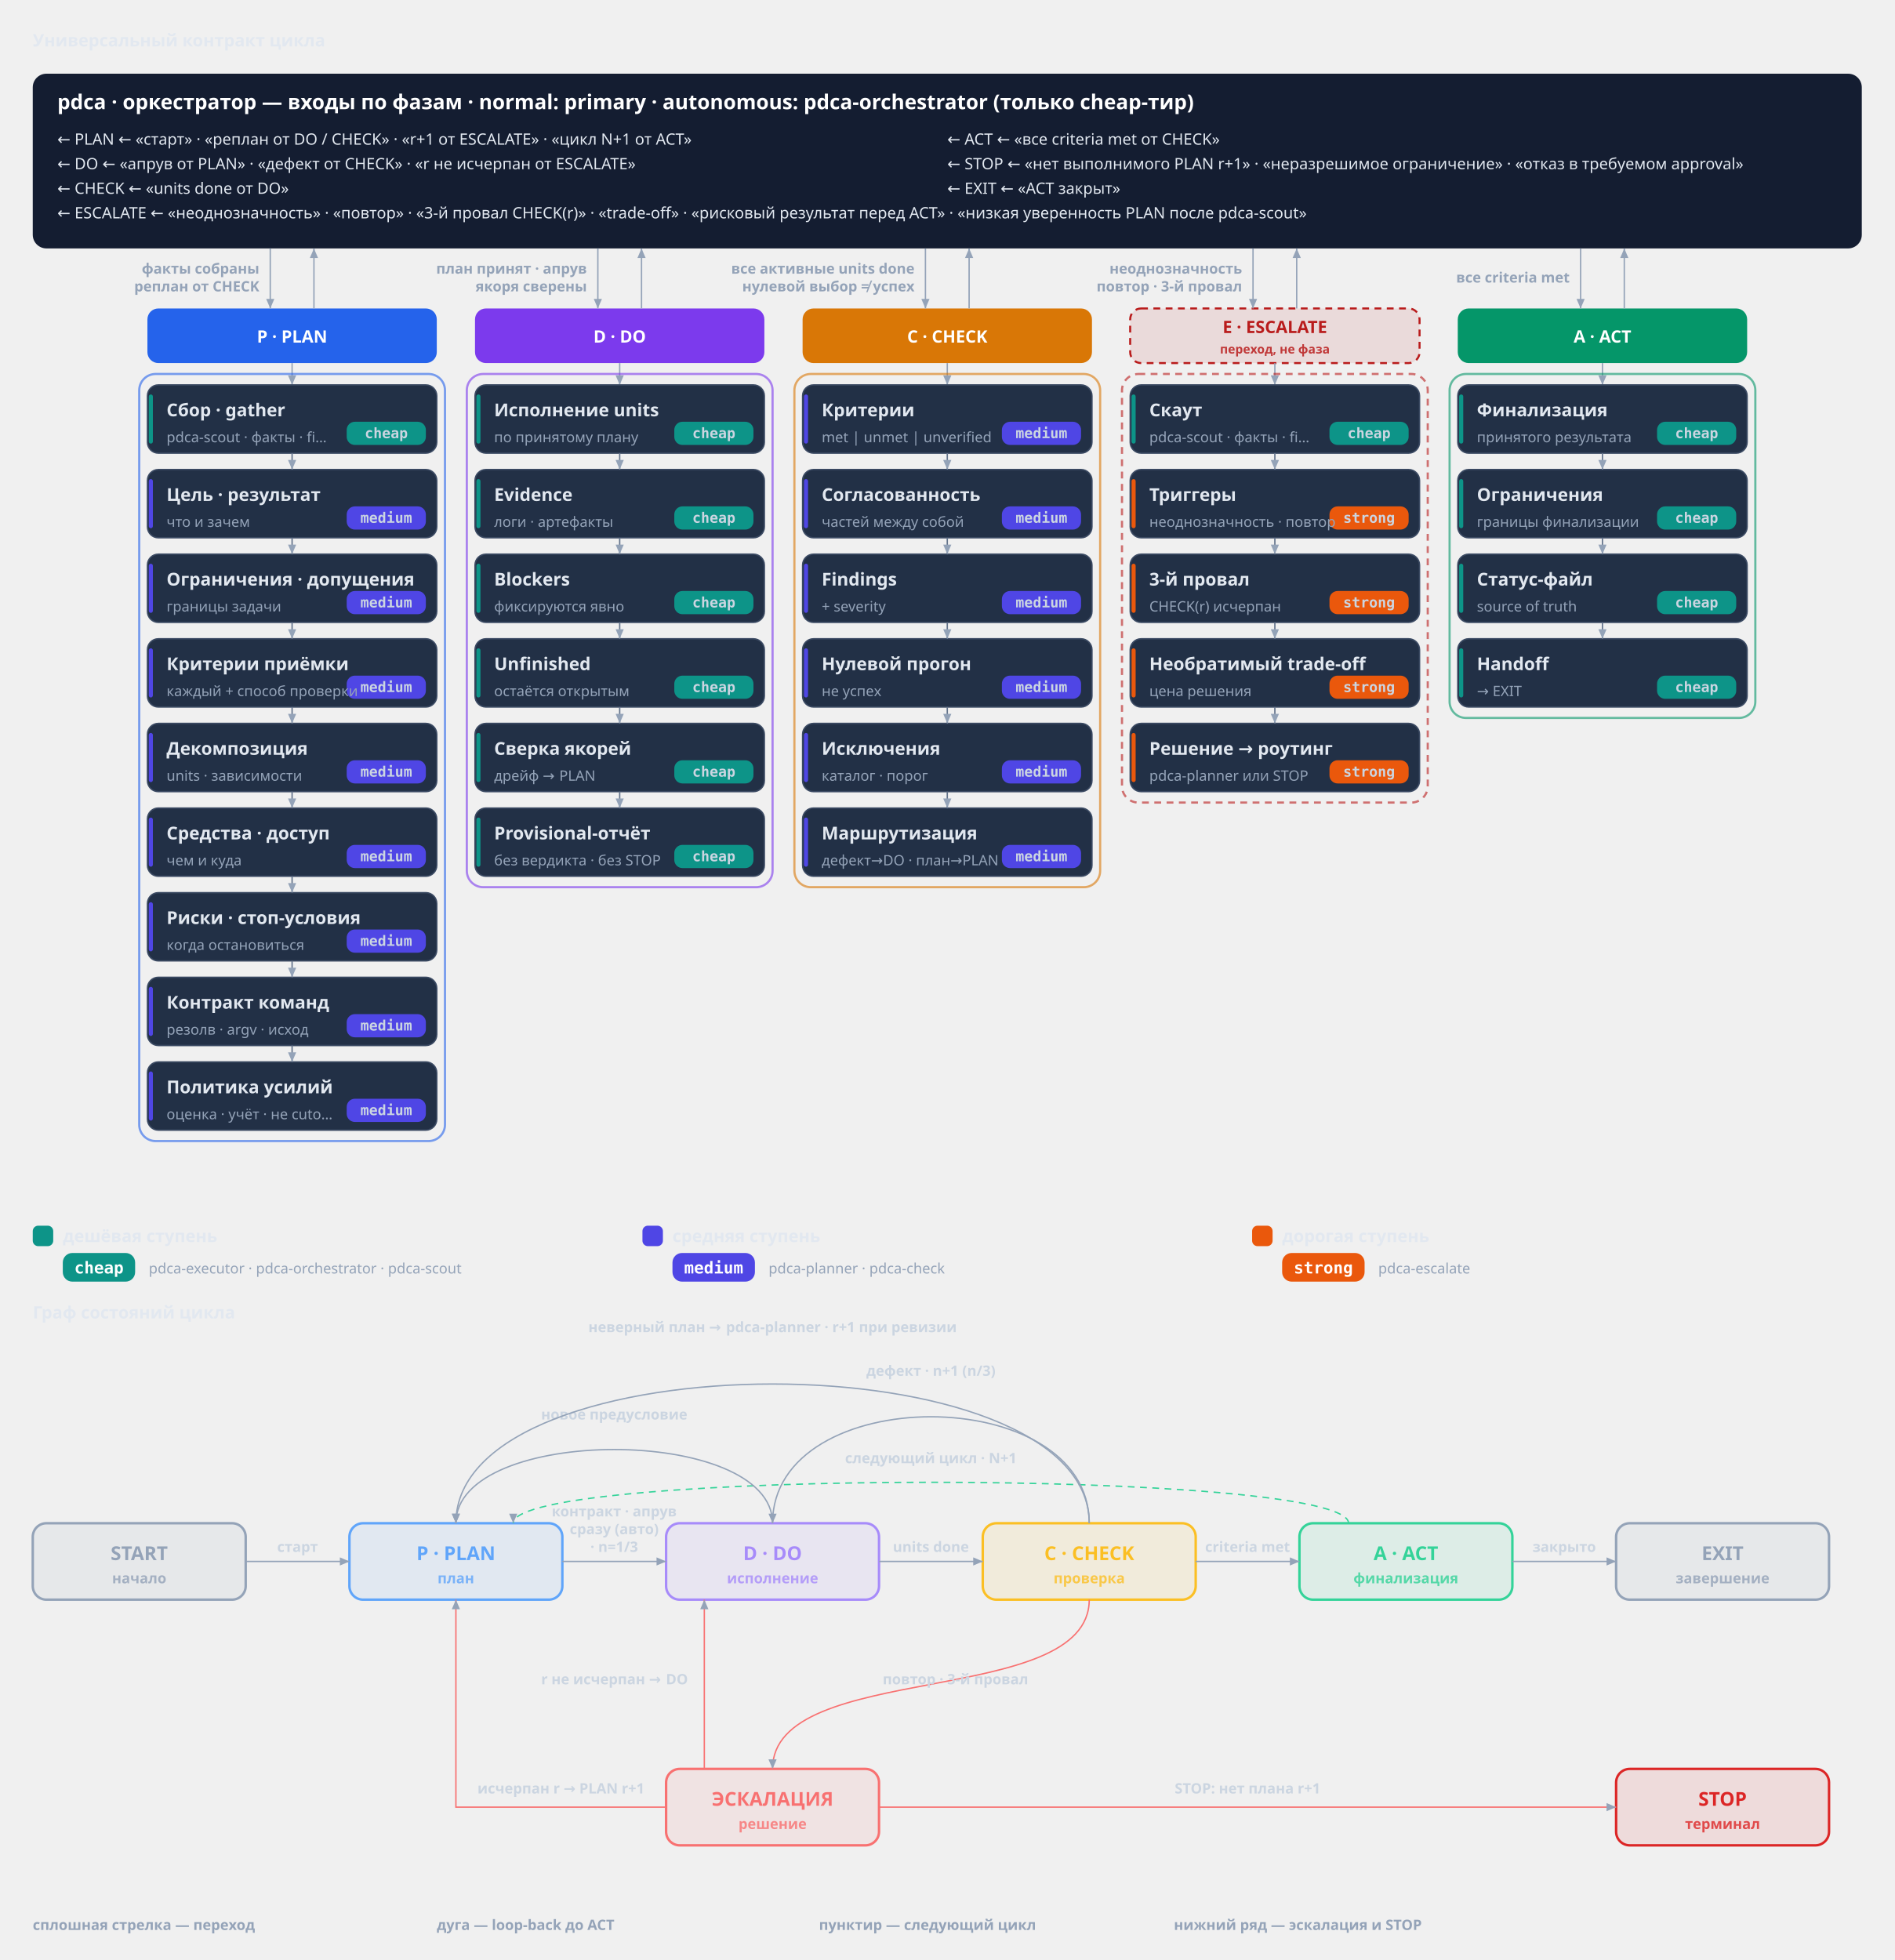
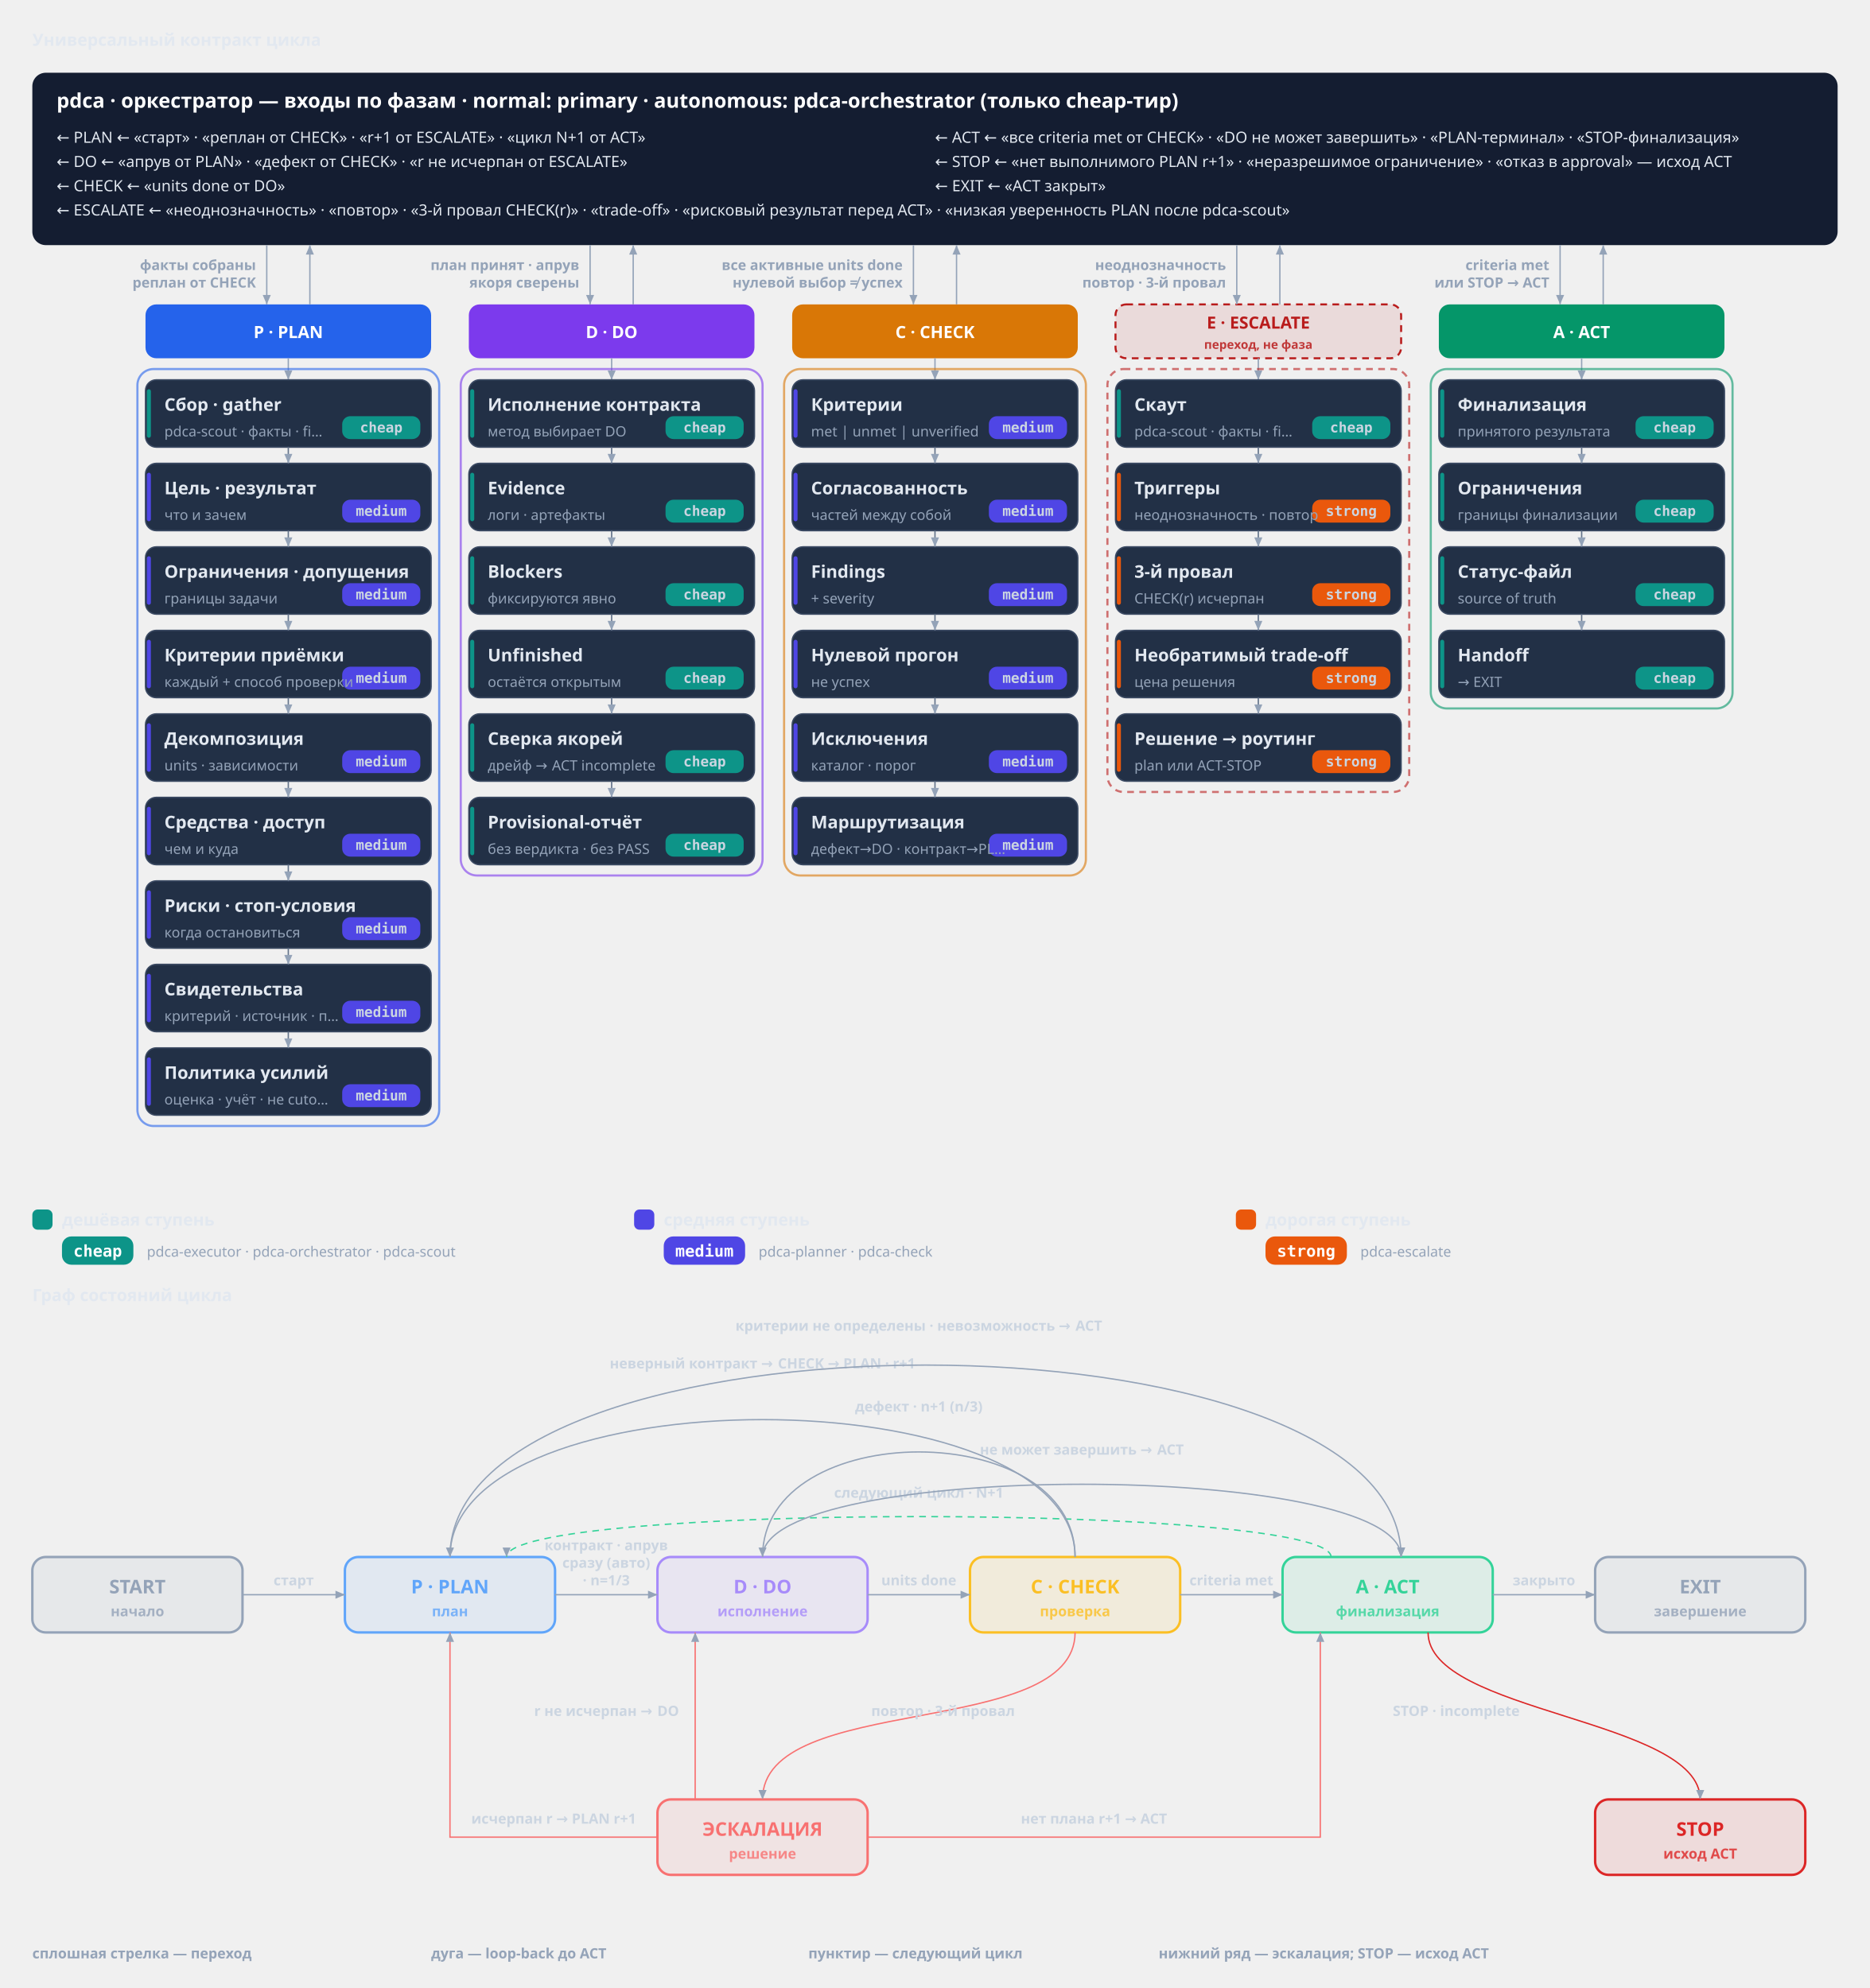
- <svg xmlns="http://www.w3.org/2000/svg" viewBox="0 0 1388 1436" width="1388" height="1436" font-family="Segoe UI, system-ui, sans-serif" role="img">
+ <svg xmlns="http://www.w3.org/2000/svg" viewBox="0 0 1388 1476" width="1388" height="1476" font-family="Segoe UI, system-ui, sans-serif" role="img">
  <defs>
    <marker id="arrow" markerWidth="9" markerHeight="9" refX="7" refY="3" orient="auto">
      <path d="M0,0 L7,3 L0,6 Z" fill="#94a3b8" />
    </marker>
  </defs>
  <style>
.t{font-size:13px;font-weight:600;fill:#e2e8f0}
.s{font-size:10.5px;fill:#94a3b8}
.h{font-size:12.5px;font-weight:700;fill:#ffffff}
.h2{font-size:12.5px;font-weight:700}
.h3{font-size:9px;font-weight:600}
.g{font-size:10.5px;font-weight:600}
.band{fill:#141d31}
.bt{fill:#ffffff;font-size:15px;font-weight:700}
.ol{fill:#e2e8f0;font-size:11.5px}
.lt{font-size:12.5px;font-weight:700;fill:#e2e8f0}
.ls{font-size:10.5px;fill:#94a3b8}
.lm{font-family:ui-monospace,Consolas,Menlo,monospace;font-size:12px;font-weight:700}
.bm{font-family:ui-monospace,Consolas,Menlo,monospace;font-size:10.5px;font-weight:700}
.st{font-size:14px;font-weight:700}
.ss{font-size:10.5px;font-weight:600}
</style>
  <text x="24" y="34" class="lt">Универсальный контракт цикла</text>
  <rect x="24" y="54" width="1340" height="128" rx="10" class="band" />
  <text x="42" y="80" class="bt">pdca · оркестратор — входы по фазам · normal: primary · autonomous: pdca-orchestrator (только cheap-тир)</text>
-   <text x="42" y="106" class="ol">← PLAN ← «старт» · «реплан от DO / CHECK» · «r+1 от ESCALATE» · «цикл N+1 от ACT»</text>
+   <text x="42" y="106" class="ol">← PLAN ← «старт» · «реплан от CHECK» · «r+1 от ESCALATE» · «цикл N+1 от ACT»</text>
  <text x="42" y="124" class="ol">← DO ← «апрув от PLAN» · «дефект от CHECK» · «r не исчерпан от ESCALATE»</text>
  <text x="42" y="142" class="ol">← CHECK ← «units done от DO»</text>
  <text x="42" y="160" class="ol">← ESCALATE ← «неоднозначность» · «повтор» · «3-й провал CHECK(r)» · «trade-off» · «рисковый результат перед ACT» · «низкая уверенность PLAN после pdca-scout»</text>
-   <text x="694.0" y="106" class="ol">← ACT ← «все criteria met от CHECK»</text>
-   <text x="694.0" y="124" class="ol">← STOP ← «нет выполнимого PLAN r+1» · «неразрешимое ограничение» · «отказ в требуемом approval»</text>
+   <text x="694.0" y="106" class="ol">← ACT ← «все criteria met от CHECK» · «DO не может завершить» · «PLAN-терминал» · «STOP-финализация»</text>
+   <text x="694.0" y="124" class="ol">← STOP ← «нет выполнимого PLAN r+1» · «неразрешимое ограничение» · «отказ в approval» — исход ACT</text>
  <text x="694.0" y="142" class="ol">← EXIT ← «ACT закрыт»</text>
  <rect x="108.0" y="226" width="212" height="40" rx="8" fill="#2563eb" />
  <text x="214.0" y="251.0" class="h" fill="#ffffff" text-anchor="middle">P · PLAN</text>
  <polyline points="214.0,266 214.0,282" fill="none" stroke="#94a3b8" marker-end="url(#arrow)" />
  <rect x="108.0" y="282" width="212" height="50" rx="8" fill="#223046" stroke="#3b4a63" stroke-width="1" />
  <rect x="109.0" y="289" width="3" height="36" rx="1.5" fill="#0d9488" />
  <rect x="254.0" y="309" width="58" height="17" rx="6" fill="#0d9488" />
  <text x="283.0" y="321.0" class="bm" fill="#cbd5e1" text-anchor="middle">cheap</text>
  <text x="122.0" y="305" class="t">Сбор · gather</text>
  <text x="122.0" y="324" class="s">pdca-scout · факты · fi…</text>
  <rect x="108.0" y="344" width="212" height="50" rx="8" fill="#223046" stroke="#3b4a63" stroke-width="1" />
  <rect x="109.0" y="351" width="3" height="36" rx="1.5" fill="#4f46e5" />
  <rect x="254.0" y="371" width="58" height="17" rx="6" fill="#4f46e5" />
  <text x="283.0" y="383.0" class="bm" fill="#cbd5e1" text-anchor="middle">medium</text>
  <text x="122.0" y="367" class="t">Цель · результат</text>
  <text x="122.0" y="386" class="s">что и зачем</text>
  <rect x="108.0" y="406" width="212" height="50" rx="8" fill="#223046" stroke="#3b4a63" stroke-width="1" />
  <rect x="109.0" y="413" width="3" height="36" rx="1.5" fill="#4f46e5" />
  <rect x="254.0" y="433" width="58" height="17" rx="6" fill="#4f46e5" />
  <text x="283.0" y="445.0" class="bm" fill="#cbd5e1" text-anchor="middle">medium</text>
  <text x="122.0" y="429" class="t">Ограничения · допущения</text>
  <text x="122.0" y="448" class="s">границы задачи</text>
  <rect x="108.0" y="468" width="212" height="50" rx="8" fill="#223046" stroke="#3b4a63" stroke-width="1" />
  <rect x="109.0" y="475" width="3" height="36" rx="1.5" fill="#4f46e5" />
  <rect x="254.0" y="495" width="58" height="17" rx="6" fill="#4f46e5" />
  <text x="283.0" y="507.0" class="bm" fill="#cbd5e1" text-anchor="middle">medium</text>
  <text x="122.0" y="491" class="t">Критерии приёмки</text>
  <text x="122.0" y="510" class="s">каждый + способ проверки</text>
  <rect x="108.0" y="530" width="212" height="50" rx="8" fill="#223046" stroke="#3b4a63" stroke-width="1" />
  <rect x="109.0" y="537" width="3" height="36" rx="1.5" fill="#4f46e5" />
  <rect x="254.0" y="557" width="58" height="17" rx="6" fill="#4f46e5" />
  <text x="283.0" y="569.0" class="bm" fill="#cbd5e1" text-anchor="middle">medium</text>
  <text x="122.0" y="553" class="t">Декомпозиция</text>
  <text x="122.0" y="572" class="s">units · зависимости</text>
  <rect x="108.0" y="592" width="212" height="50" rx="8" fill="#223046" stroke="#3b4a63" stroke-width="1" />
  <rect x="109.0" y="599" width="3" height="36" rx="1.5" fill="#4f46e5" />
  <rect x="254.0" y="619" width="58" height="17" rx="6" fill="#4f46e5" />
  <text x="283.0" y="631.0" class="bm" fill="#cbd5e1" text-anchor="middle">medium</text>
  <text x="122.0" y="615" class="t">Средства · доступ</text>
  <text x="122.0" y="634" class="s">чем и куда</text>
  <rect x="108.0" y="654" width="212" height="50" rx="8" fill="#223046" stroke="#3b4a63" stroke-width="1" />
  <rect x="109.0" y="661" width="3" height="36" rx="1.5" fill="#4f46e5" />
  <rect x="254.0" y="681" width="58" height="17" rx="6" fill="#4f46e5" />
  <text x="283.0" y="693.0" class="bm" fill="#cbd5e1" text-anchor="middle">medium</text>
  <text x="122.0" y="677" class="t">Риски · стоп-условия</text>
  <text x="122.0" y="696" class="s">когда остановиться</text>
  <rect x="108.0" y="716" width="212" height="50" rx="8" fill="#223046" stroke="#3b4a63" stroke-width="1" />
  <rect x="109.0" y="723" width="3" height="36" rx="1.5" fill="#4f46e5" />
  <rect x="254.0" y="743" width="58" height="17" rx="6" fill="#4f46e5" />
  <text x="283.0" y="755.0" class="bm" fill="#cbd5e1" text-anchor="middle">medium</text>
-   <text x="122.0" y="739" class="t">Контракт команд</text>
-   <text x="122.0" y="758" class="s">резолв · argv · исход</text>
+   <text x="122.0" y="739" class="t">Свидетельства</text>
+   <text x="122.0" y="758" class="s">критерий · источник · п…</text>
  <rect x="108.0" y="778" width="212" height="50" rx="8" fill="#223046" stroke="#3b4a63" stroke-width="1" />
  <rect x="109.0" y="785" width="3" height="36" rx="1.5" fill="#4f46e5" />
  <rect x="254.0" y="805" width="58" height="17" rx="6" fill="#4f46e5" />
  <text x="283.0" y="817.0" class="bm" fill="#cbd5e1" text-anchor="middle">medium</text>
  <text x="122.0" y="801" class="t">Политика усилий</text>
  <text x="122.0" y="820" class="s">оценка · учёт · не cuto…</text>
  <polyline points="214.0,332 214.0,344" fill="none" stroke="#64748b" marker-end="url(#arrow)" />
  <polyline points="214.0,394 214.0,406" fill="none" stroke="#64748b" marker-end="url(#arrow)" />
  <polyline points="214.0,456 214.0,468" fill="none" stroke="#64748b" marker-end="url(#arrow)" />
  <polyline points="214.0,518 214.0,530" fill="none" stroke="#64748b" marker-end="url(#arrow)" />
  <polyline points="214.0,580 214.0,592" fill="none" stroke="#64748b" marker-end="url(#arrow)" />
  <polyline points="214.0,642 214.0,654" fill="none" stroke="#64748b" marker-end="url(#arrow)" />
  <polyline points="214.0,704 214.0,716" fill="none" stroke="#64748b" marker-end="url(#arrow)" />
  <polyline points="214.0,766 214.0,778" fill="none" stroke="#64748b" marker-end="url(#arrow)" />
  <rect x="102.0" y="274" width="224" height="562" rx="12" fill="none" stroke="#2563eb" stroke-opacity="0.6" stroke-width="1.6" />
  <rect x="348.0" y="226" width="212" height="40" rx="8" fill="#7c3aed" />
  <text x="454.0" y="251.0" class="h" fill="#ffffff" text-anchor="middle">D · DO</text>
  <polyline points="454.0,266 454.0,282" fill="none" stroke="#94a3b8" marker-end="url(#arrow)" />
  <rect x="348.0" y="282" width="212" height="50" rx="8" fill="#223046" stroke="#3b4a63" stroke-width="1" />
  <rect x="349.0" y="289" width="3" height="36" rx="1.5" fill="#0d9488" />
  <rect x="494.0" y="309" width="58" height="17" rx="6" fill="#0d9488" />
  <text x="523.0" y="321.0" class="bm" fill="#cbd5e1" text-anchor="middle">cheap</text>
-   <text x="362.0" y="305" class="t">Исполнение units</text>
-   <text x="362.0" y="324" class="s">по принятому плану</text>
+   <text x="362.0" y="305" class="t">Исполнение контракта</text>
+   <text x="362.0" y="324" class="s">метод выбирает DO</text>
  <rect x="348.0" y="344" width="212" height="50" rx="8" fill="#223046" stroke="#3b4a63" stroke-width="1" />
  <rect x="349.0" y="351" width="3" height="36" rx="1.5" fill="#0d9488" />
  <rect x="494.0" y="371" width="58" height="17" rx="6" fill="#0d9488" />
  <text x="523.0" y="383.0" class="bm" fill="#cbd5e1" text-anchor="middle">cheap</text>
  <text x="362.0" y="367" class="t">Evidence</text>
  <text x="362.0" y="386" class="s">логи · артефакты</text>
  <rect x="348.0" y="406" width="212" height="50" rx="8" fill="#223046" stroke="#3b4a63" stroke-width="1" />
  <rect x="349.0" y="413" width="3" height="36" rx="1.5" fill="#0d9488" />
  <rect x="494.0" y="433" width="58" height="17" rx="6" fill="#0d9488" />
  <text x="523.0" y="445.0" class="bm" fill="#cbd5e1" text-anchor="middle">cheap</text>
  <text x="362.0" y="429" class="t">Blockers</text>
  <text x="362.0" y="448" class="s">фиксируются явно</text>
  <rect x="348.0" y="468" width="212" height="50" rx="8" fill="#223046" stroke="#3b4a63" stroke-width="1" />
  <rect x="349.0" y="475" width="3" height="36" rx="1.5" fill="#0d9488" />
  <rect x="494.0" y="495" width="58" height="17" rx="6" fill="#0d9488" />
  <text x="523.0" y="507.0" class="bm" fill="#cbd5e1" text-anchor="middle">cheap</text>
  <text x="362.0" y="491" class="t">Unfinished</text>
  <text x="362.0" y="510" class="s">остаётся открытым</text>
  <rect x="348.0" y="530" width="212" height="50" rx="8" fill="#223046" stroke="#3b4a63" stroke-width="1" />
  <rect x="349.0" y="537" width="3" height="36" rx="1.5" fill="#0d9488" />
  <rect x="494.0" y="557" width="58" height="17" rx="6" fill="#0d9488" />
  <text x="523.0" y="569.0" class="bm" fill="#cbd5e1" text-anchor="middle">cheap</text>
  <text x="362.0" y="553" class="t">Сверка якорей</text>
-   <text x="362.0" y="572" class="s">дрейф → PLAN</text>
+   <text x="362.0" y="572" class="s">дрейф → ACT incomplete</text>
  <rect x="348.0" y="592" width="212" height="50" rx="8" fill="#223046" stroke="#3b4a63" stroke-width="1" />
  <rect x="349.0" y="599" width="3" height="36" rx="1.5" fill="#0d9488" />
  <rect x="494.0" y="619" width="58" height="17" rx="6" fill="#0d9488" />
  <text x="523.0" y="631.0" class="bm" fill="#cbd5e1" text-anchor="middle">cheap</text>
  <text x="362.0" y="615" class="t">Provisional-отчёт</text>
-   <text x="362.0" y="634" class="s">без вердикта · без STOP</text>
+   <text x="362.0" y="634" class="s">без вердикта · без PASS</text>
  <polyline points="454.0,332 454.0,344" fill="none" stroke="#64748b" marker-end="url(#arrow)" />
  <polyline points="454.0,394 454.0,406" fill="none" stroke="#64748b" marker-end="url(#arrow)" />
  <polyline points="454.0,456 454.0,468" fill="none" stroke="#64748b" marker-end="url(#arrow)" />
  <polyline points="454.0,518 454.0,530" fill="none" stroke="#64748b" marker-end="url(#arrow)" />
  <polyline points="454.0,580 454.0,592" fill="none" stroke="#64748b" marker-end="url(#arrow)" />
  <rect x="342.0" y="274" width="224" height="376" rx="12" fill="none" stroke="#7c3aed" stroke-opacity="0.6" stroke-width="1.6" />
  <rect x="588.0" y="226" width="212" height="40" rx="8" fill="#d97706" />
  <text x="694.0" y="251.0" class="h" fill="#ffffff" text-anchor="middle">C · CHECK</text>
  <polyline points="694.0,266 694.0,282" fill="none" stroke="#94a3b8" marker-end="url(#arrow)" />
  <rect x="588.0" y="282" width="212" height="50" rx="8" fill="#223046" stroke="#3b4a63" stroke-width="1" />
  <rect x="589.0" y="289" width="3" height="36" rx="1.5" fill="#4f46e5" />
  <rect x="734.0" y="309" width="58" height="17" rx="6" fill="#4f46e5" />
  <text x="763.0" y="321.0" class="bm" fill="#cbd5e1" text-anchor="middle">medium</text>
  <text x="602.0" y="305" class="t">Критерии</text>
  <text x="602.0" y="324" class="s">met | unmet | unverified</text>
  <rect x="588.0" y="344" width="212" height="50" rx="8" fill="#223046" stroke="#3b4a63" stroke-width="1" />
  <rect x="589.0" y="351" width="3" height="36" rx="1.5" fill="#4f46e5" />
  <rect x="734.0" y="371" width="58" height="17" rx="6" fill="#4f46e5" />
  <text x="763.0" y="383.0" class="bm" fill="#cbd5e1" text-anchor="middle">medium</text>
  <text x="602.0" y="367" class="t">Согласованность</text>
  <text x="602.0" y="386" class="s">частей между собой</text>
  <rect x="588.0" y="406" width="212" height="50" rx="8" fill="#223046" stroke="#3b4a63" stroke-width="1" />
  <rect x="589.0" y="413" width="3" height="36" rx="1.5" fill="#4f46e5" />
  <rect x="734.0" y="433" width="58" height="17" rx="6" fill="#4f46e5" />
  <text x="763.0" y="445.0" class="bm" fill="#cbd5e1" text-anchor="middle">medium</text>
  <text x="602.0" y="429" class="t">Findings</text>
  <text x="602.0" y="448" class="s">+ severity</text>
  <rect x="588.0" y="468" width="212" height="50" rx="8" fill="#223046" stroke="#3b4a63" stroke-width="1" />
  <rect x="589.0" y="475" width="3" height="36" rx="1.5" fill="#4f46e5" />
  <rect x="734.0" y="495" width="58" height="17" rx="6" fill="#4f46e5" />
  <text x="763.0" y="507.0" class="bm" fill="#cbd5e1" text-anchor="middle">medium</text>
  <text x="602.0" y="491" class="t">Нулевой прогон</text>
  <text x="602.0" y="510" class="s">не успех</text>
  <rect x="588.0" y="530" width="212" height="50" rx="8" fill="#223046" stroke="#3b4a63" stroke-width="1" />
  <rect x="589.0" y="537" width="3" height="36" rx="1.5" fill="#4f46e5" />
  <rect x="734.0" y="557" width="58" height="17" rx="6" fill="#4f46e5" />
  <text x="763.0" y="569.0" class="bm" fill="#cbd5e1" text-anchor="middle">medium</text>
  <text x="602.0" y="553" class="t">Исключения</text>
  <text x="602.0" y="572" class="s">каталог · порог</text>
  <rect x="588.0" y="592" width="212" height="50" rx="8" fill="#223046" stroke="#3b4a63" stroke-width="1" />
  <rect x="589.0" y="599" width="3" height="36" rx="1.5" fill="#4f46e5" />
  <rect x="734.0" y="619" width="58" height="17" rx="6" fill="#4f46e5" />
  <text x="763.0" y="631.0" class="bm" fill="#cbd5e1" text-anchor="middle">medium</text>
  <text x="602.0" y="615" class="t">Маршрутизация</text>
-   <text x="602.0" y="634" class="s">дефект→DO · план→PLAN</text>
+   <text x="602.0" y="634" class="s">дефект→DO · контракт→PL…</text>
  <polyline points="694.0,332 694.0,344" fill="none" stroke="#64748b" marker-end="url(#arrow)" />
  <polyline points="694.0,394 694.0,406" fill="none" stroke="#64748b" marker-end="url(#arrow)" />
  <polyline points="694.0,456 694.0,468" fill="none" stroke="#64748b" marker-end="url(#arrow)" />
  <polyline points="694.0,518 694.0,530" fill="none" stroke="#64748b" marker-end="url(#arrow)" />
  <polyline points="694.0,580 694.0,592" fill="none" stroke="#64748b" marker-end="url(#arrow)" />
  <rect x="582.0" y="274" width="224" height="376" rx="12" fill="none" stroke="#d97706" stroke-opacity="0.6" stroke-width="1.6" />
  <rect x="828.0" y="226" width="212" height="40" rx="8" fill="#b91c1c" fill-opacity="0.10" stroke="#b91c1c" stroke-width="1.5" stroke-dasharray="5,4" />
  <text x="934.0" y="244.0" class="h2" fill="#b91c1c" text-anchor="middle">E · ESCALATE</text>
  <text x="934.0" y="259.0" class="h3" fill="#b91c1c" opacity="0.85" text-anchor="middle">переход, не фаза</text>
  <polyline points="934.0,266 934.0,282" fill="none" stroke="#94a3b8" marker-end="url(#arrow)" />
  <rect x="828.0" y="282" width="212" height="50" rx="8" fill="#223046" stroke="#3b4a63" stroke-width="1" />
  <rect x="829.0" y="289" width="3" height="36" rx="1.5" fill="#0d9488" />
  <rect x="974.0" y="309" width="58" height="17" rx="6" fill="#0d9488" />
  <text x="1003.0" y="321.0" class="bm" fill="#cbd5e1" text-anchor="middle">cheap</text>
  <text x="842.0" y="305" class="t">Скаут</text>
  <text x="842.0" y="324" class="s">pdca-scout · факты · fi…</text>
  <rect x="828.0" y="344" width="212" height="50" rx="8" fill="#223046" stroke="#3b4a63" stroke-width="1" />
  <rect x="829.0" y="351" width="3" height="36" rx="1.5" fill="#ea580c" />
  <rect x="974.0" y="371" width="58" height="17" rx="6" fill="#ea580c" />
  <text x="1003.0" y="383.0" class="bm" fill="#cbd5e1" text-anchor="middle">strong</text>
  <text x="842.0" y="367" class="t">Триггеры</text>
  <text x="842.0" y="386" class="s">неоднозначность · повтор</text>
  <rect x="828.0" y="406" width="212" height="50" rx="8" fill="#223046" stroke="#3b4a63" stroke-width="1" />
  <rect x="829.0" y="413" width="3" height="36" rx="1.5" fill="#ea580c" />
  <rect x="974.0" y="433" width="58" height="17" rx="6" fill="#ea580c" />
  <text x="1003.0" y="445.0" class="bm" fill="#cbd5e1" text-anchor="middle">strong</text>
  <text x="842.0" y="429" class="t">3-й провал</text>
  <text x="842.0" y="448" class="s">CHECK(r) исчерпан</text>
  <rect x="828.0" y="468" width="212" height="50" rx="8" fill="#223046" stroke="#3b4a63" stroke-width="1" />
  <rect x="829.0" y="475" width="3" height="36" rx="1.5" fill="#ea580c" />
  <rect x="974.0" y="495" width="58" height="17" rx="6" fill="#ea580c" />
  <text x="1003.0" y="507.0" class="bm" fill="#cbd5e1" text-anchor="middle">strong</text>
  <text x="842.0" y="491" class="t">Необратимый trade-off</text>
  <text x="842.0" y="510" class="s">цена решения</text>
  <rect x="828.0" y="530" width="212" height="50" rx="8" fill="#223046" stroke="#3b4a63" stroke-width="1" />
  <rect x="829.0" y="537" width="3" height="36" rx="1.5" fill="#ea580c" />
  <rect x="974.0" y="557" width="58" height="17" rx="6" fill="#ea580c" />
  <text x="1003.0" y="569.0" class="bm" fill="#cbd5e1" text-anchor="middle">strong</text>
  <text x="842.0" y="553" class="t">Решение → роутинг</text>
-   <text x="842.0" y="572" class="s">pdca-planner или STOP</text>
+   <text x="842.0" y="572" class="s">plan или ACT-STOP</text>
  <polyline points="934.0,332 934.0,344" fill="none" stroke="#64748b" marker-end="url(#arrow)" />
  <polyline points="934.0,394 934.0,406" fill="none" stroke="#64748b" marker-end="url(#arrow)" />
  <polyline points="934.0,456 934.0,468" fill="none" stroke="#64748b" marker-end="url(#arrow)" />
  <polyline points="934.0,518 934.0,530" fill="none" stroke="#64748b" marker-end="url(#arrow)" />
  <rect x="822.0" y="274" width="224" height="314" rx="12" fill="none" stroke="#b91c1c" stroke-opacity="0.6" stroke-width="1.6" stroke-dasharray="5,4" />
  <rect x="1068.0" y="226" width="212" height="40" rx="8" fill="#059669" />
  <text x="1174.0" y="251.0" class="h" fill="#ffffff" text-anchor="middle">A · ACT</text>
  <polyline points="1174.0,266 1174.0,282" fill="none" stroke="#94a3b8" marker-end="url(#arrow)" />
  <rect x="1068.0" y="282" width="212" height="50" rx="8" fill="#223046" stroke="#3b4a63" stroke-width="1" />
  <rect x="1069.0" y="289" width="3" height="36" rx="1.5" fill="#0d9488" />
  <rect x="1214.0" y="309" width="58" height="17" rx="6" fill="#0d9488" />
  <text x="1243.0" y="321.0" class="bm" fill="#cbd5e1" text-anchor="middle">cheap</text>
  <text x="1082.0" y="305" class="t">Финализация</text>
  <text x="1082.0" y="324" class="s">принятого результата</text>
  <rect x="1068.0" y="344" width="212" height="50" rx="8" fill="#223046" stroke="#3b4a63" stroke-width="1" />
  <rect x="1069.0" y="351" width="3" height="36" rx="1.5" fill="#0d9488" />
  <rect x="1214.0" y="371" width="58" height="17" rx="6" fill="#0d9488" />
  <text x="1243.0" y="383.0" class="bm" fill="#cbd5e1" text-anchor="middle">cheap</text>
  <text x="1082.0" y="367" class="t">Ограничения</text>
  <text x="1082.0" y="386" class="s">границы финализации</text>
  <rect x="1068.0" y="406" width="212" height="50" rx="8" fill="#223046" stroke="#3b4a63" stroke-width="1" />
  <rect x="1069.0" y="413" width="3" height="36" rx="1.5" fill="#0d9488" />
  <rect x="1214.0" y="433" width="58" height="17" rx="6" fill="#0d9488" />
  <text x="1243.0" y="445.0" class="bm" fill="#cbd5e1" text-anchor="middle">cheap</text>
  <text x="1082.0" y="429" class="t">Статус-файл</text>
  <text x="1082.0" y="448" class="s">source of truth</text>
  <rect x="1068.0" y="468" width="212" height="50" rx="8" fill="#223046" stroke="#3b4a63" stroke-width="1" />
  <rect x="1069.0" y="475" width="3" height="36" rx="1.5" fill="#0d9488" />
  <rect x="1214.0" y="495" width="58" height="17" rx="6" fill="#0d9488" />
  <text x="1243.0" y="507.0" class="bm" fill="#cbd5e1" text-anchor="middle">cheap</text>
  <text x="1082.0" y="491" class="t">Handoff</text>
  <text x="1082.0" y="510" class="s">→ EXIT</text>
  <polyline points="1174.0,332 1174.0,344" fill="none" stroke="#64748b" marker-end="url(#arrow)" />
  <polyline points="1174.0,394 1174.0,406" fill="none" stroke="#64748b" marker-end="url(#arrow)" />
  <polyline points="1174.0,456 1174.0,468" fill="none" stroke="#64748b" marker-end="url(#arrow)" />
  <rect x="1062.0" y="274" width="224" height="252" rx="12" fill="none" stroke="#059669" stroke-opacity="0.6" stroke-width="1.6" />
  <polyline points="198.0,182 198.0,226" fill="none" stroke="#94a3b8" data-edge-id="dispatch_p" marker-end="url(#arrow)" />
  <text x="190.0" y="200.5" class="g" fill="#94a3b8" text-anchor="end">факты собраны</text>
  <text x="190.0" y="213.5" class="g" fill="#94a3b8" text-anchor="end">реплан от CHECK</text>
  <polyline points="230.0,226 230.0,182" fill="none" stroke="#94a3b8" data-edge-id="return_p" marker-end="url(#arrow)" />
  <polyline points="438.0,182 438.0,226" fill="none" stroke="#94a3b8" data-edge-id="dispatch_d" marker-end="url(#arrow)" />
  <text x="430.0" y="200.5" class="g" fill="#94a3b8" text-anchor="end">план принят · апрув</text>
  <text x="430.0" y="213.5" class="g" fill="#94a3b8" text-anchor="end">якоря сверены</text>
  <polyline points="470.0,226 470.0,182" fill="none" stroke="#94a3b8" data-edge-id="return_d" marker-end="url(#arrow)" />
  <polyline points="678.0,182 678.0,226" fill="none" stroke="#94a3b8" data-edge-id="dispatch_c" marker-end="url(#arrow)" />
  <text x="670.0" y="200.5" class="g" fill="#94a3b8" text-anchor="end">все активные units done</text>
  <text x="670.0" y="213.5" class="g" fill="#94a3b8" text-anchor="end">нулевой выбор ≠ успех</text>
  <polyline points="710.0,226 710.0,182" fill="none" stroke="#94a3b8" data-edge-id="return_c" marker-end="url(#arrow)" />
  <polyline points="918.0,182 918.0,226" fill="none" stroke="#94a3b8" data-edge-id="dispatch_e" marker-end="url(#arrow)" />
  <text x="910.0" y="200.5" class="g" fill="#94a3b8" text-anchor="end">неоднозначность</text>
  <text x="910.0" y="213.5" class="g" fill="#94a3b8" text-anchor="end">повтор · 3-й провал</text>
  <polyline points="950.0,226 950.0,182" fill="none" stroke="#94a3b8" data-edge-id="return_e" marker-end="url(#arrow)" />
  <polyline points="1158.0,182 1158.0,226" fill="none" stroke="#94a3b8" data-edge-id="dispatch_a" marker-end="url(#arrow)" />
-   <text x="1150.0" y="207.0" class="g" fill="#94a3b8" text-anchor="end">все criteria met</text>
+   <text x="1150.0" y="200.5" class="g" fill="#94a3b8" text-anchor="end">criteria met</text>
+   <text x="1150.0" y="213.5" class="g" fill="#94a3b8" text-anchor="end">или STOP → ACT</text>
  <polyline points="1190.0,226 1190.0,182" fill="none" stroke="#94a3b8" data-edge-id="return_a" marker-end="url(#arrow)" />
  <rect x="24.0" y="898" width="15" height="15" rx="4" fill="#0d9488" />
  <text x="46.0" y="910" class="lt">дешёвая ступень</text>
  <rect x="46.0" y="918" width="53.0" height="21" rx="7" fill="#0d9488" />
  <text x="72.5" y="933" class="lm" fill="#ffffff" text-anchor="middle">cheap</text>
  <text x="109.0" y="933" class="ls">pdca-executor · pdca-orchestrator · pdca-scout</text>
  <rect x="470.667" y="898" width="15" height="15" rx="4" fill="#4f46e5" />
  <text x="492.667" y="910" class="lt">средняя ступень</text>
  <rect x="492.667" y="918" width="60.4" height="21" rx="7" fill="#4f46e5" />
  <text x="522.867" y="933" class="lm" fill="#ffffff" text-anchor="middle">medium</text>
  <text x="563.067" y="933" class="ls">pdca-planner · pdca-check</text>
  <rect x="917.333" y="898" width="15" height="15" rx="4" fill="#ea580c" />
  <text x="939.333" y="910" class="lt">дорогая ступень</text>
  <rect x="939.333" y="918" width="60.4" height="21" rx="7" fill="#ea580c" />
  <text x="969.533" y="933" class="lm" fill="#ffffff" text-anchor="middle">strong</text>
  <text x="1009.733" y="933" class="ls">pdca-escalate</text>
  <text x="24" y="966" class="lt">Граф состояний цикла</text>
-   <rect x="24" y="1116" width="156" height="56" rx="10" fill="#94a3b8" fill-opacity="0.10" stroke="#94a3b8" stroke-width="1.8" data-node-id="START" />
-   <text x="102.0" y="1143.0" class="st" fill="#94a3b8" text-anchor="middle">START</text>
-   <text x="102.0" y="1160.0" class="ss" fill="#94a3b8" text-anchor="middle" opacity="0.8">начало</text>
-   <rect x="256" y="1116" width="156" height="56" rx="10" fill="#60a5fa" fill-opacity="0.10" stroke="#60a5fa" stroke-width="1.8" data-node-id="PLAN" />
-   <text x="334.0" y="1143.0" class="st" fill="#60a5fa" text-anchor="middle">P · PLAN</text>
-   <text x="334.0" y="1160.0" class="ss" fill="#60a5fa" text-anchor="middle" opacity="0.8">план</text>
-   <rect x="488" y="1116" width="156" height="56" rx="10" fill="#a78bfa" fill-opacity="0.10" stroke="#a78bfa" stroke-width="1.8" data-node-id="DO" />
-   <text x="566.0" y="1143.0" class="st" fill="#a78bfa" text-anchor="middle">D · DO</text>
-   <text x="566.0" y="1160.0" class="ss" fill="#a78bfa" text-anchor="middle" opacity="0.8">исполнение</text>
-   <rect x="720" y="1116" width="156" height="56" rx="10" fill="#fbbf24" fill-opacity="0.10" stroke="#fbbf24" stroke-width="1.8" data-node-id="CHECK" />
-   <text x="798.0" y="1143.0" class="st" fill="#fbbf24" text-anchor="middle">C · CHECK</text>
-   <text x="798.0" y="1160.0" class="ss" fill="#fbbf24" text-anchor="middle" opacity="0.8">проверка</text>
-   <rect x="952" y="1116" width="156" height="56" rx="10" fill="#34d399" fill-opacity="0.10" stroke="#34d399" stroke-width="1.8" data-node-id="ACT" />
-   <text x="1030.0" y="1143.0" class="st" fill="#34d399" text-anchor="middle">A · ACT</text>
-   <text x="1030.0" y="1160.0" class="ss" fill="#34d399" text-anchor="middle" opacity="0.8">финализация</text>
-   <rect x="1184" y="1116" width="156" height="56" rx="10" fill="#94a3b8" fill-opacity="0.10" stroke="#94a3b8" stroke-width="1.8" data-node-id="EXIT" />
-   <text x="1262.0" y="1143.0" class="st" fill="#94a3b8" text-anchor="middle">EXIT</text>
-   <text x="1262.0" y="1160.0" class="ss" fill="#94a3b8" text-anchor="middle" opacity="0.8">завершение</text>
-   <polyline points="180,1144.0 256,1144.0" fill="none" stroke="#94a3b8" data-edge-id="start_plan" marker-end="url(#arrow)" />
-   <text x="218.0" y="1137.0" class="g" fill="#cbd5e1" text-anchor="middle">старт</text>
-   <polyline points="412,1144.0 488,1144.0" fill="none" stroke="#94a3b8" data-edge-id="plan_do" marker-end="url(#arrow)" />
-   <text x="450.0" y="1111.0" class="g" fill="#cbd5e1" text-anchor="middle">контракт · апрув</text>
-   <text x="450.0" y="1124.0" class="g" fill="#cbd5e1" text-anchor="middle">сразу (авто)</text>
-   <text x="450.0" y="1137.0" class="g" fill="#cbd5e1" text-anchor="middle">· n=1/3</text>
-   <polyline points="644,1144.0 720,1144.0" fill="none" stroke="#94a3b8" data-edge-id="do_check" marker-end="url(#arrow)" />
-   <text x="682.0" y="1137.0" class="g" fill="#cbd5e1" text-anchor="middle">units done</text>
-   <polyline points="876,1144.0 952,1144.0" fill="none" stroke="#94a3b8" data-edge-id="check_act" marker-end="url(#arrow)" />
-   <text x="914.0" y="1137.0" class="g" fill="#cbd5e1" text-anchor="middle">criteria met</text>
-   <polyline points="1108,1144.0 1184,1144.0" fill="none" stroke="#94a3b8" data-edge-id="act_exit" marker-end="url(#arrow)" />
-   <text x="1146.0" y="1137.0" class="g" fill="#cbd5e1" text-anchor="middle">закрыто</text>
-   <path d="M988,1116 C988,1076 376,1076 376,1116" fill="none" stroke="#34d399" stroke-dasharray="5,4" data-edge-id="act_plan" marker-end="url(#arrow)" />
-   <text x="682" y="1072" class="g" fill="#cbd5e1" text-anchor="middle">следующий цикл · N+1</text>
-   <path d="M566,1116 C566,1044 334,1044 334,1116" fill="none" stroke="#94a3b8" data-edge-id="do_plan_blocker" marker-end="url(#arrow)" />
-   <text x="450" y="1040" class="g" fill="#cbd5e1" text-anchor="middle">новое предусловие</text>
-   <path d="M798,1116 C798,1012 566,1012 566,1116" fill="none" stroke="#94a3b8" data-edge-id="check_do_defect" marker-end="url(#arrow)" />
-   <text x="682" y="1008" class="g" fill="#cbd5e1" text-anchor="middle">дефект · n+1 (n/3)</text>
-   <path d="M798,1116 C798,980 334,980 334,1116" fill="none" stroke="#94a3b8" data-edge-id="check_plan_replan" marker-end="url(#arrow)" />
-   <text x="566" y="976" class="g" fill="#cbd5e1" text-anchor="middle">неверный план → pdca-planner · r+1 при ревизии</text>
-   <rect x="488" y="1296" width="156" height="56" rx="10" fill="#f87171" fill-opacity="0.10" stroke="#f87171" stroke-width="1.8" data-node-id="ESCALATE" />
-   <text x="566.0" y="1323.0" class="st" fill="#f87171" text-anchor="middle">ЭСКАЛАЦИЯ</text>
-   <text x="566.0" y="1340.0" class="ss" fill="#f87171" text-anchor="middle" opacity="0.8">решение</text>
-   <rect x="1184" y="1296" width="156" height="56" rx="10" fill="#dc2626" fill-opacity="0.10" stroke="#dc2626" stroke-width="1.8" data-node-id="STOP" />
-   <text x="1262.0" y="1323.0" class="st" fill="#dc2626" text-anchor="middle">STOP</text>
-   <text x="1262.0" y="1340.0" class="ss" fill="#dc2626" text-anchor="middle" opacity="0.8">терминал</text>
-   <path d="M798,1172 C798,1252 566,1216 566,1296" fill="none" stroke="#f87171" data-edge-id="check_escalate" marker-end="url(#arrow)" />
-   <text x="700" y="1234.0" class="g" fill="#cbd5e1" text-anchor="middle">повтор · 3-й провал</text>
-   <polyline points="516,1296 516,1172" fill="none" stroke="#f87171" data-edge-id="escalate_do" marker-end="url(#arrow)" />
-   <text x="504" y="1234.0" class="g" fill="#cbd5e1" text-anchor="end">r не исчерпан → DO</text>
-   <polyline points="488,1324.0 334,1324.0 334,1172" fill="none" stroke="#f87171" data-edge-id="escalate_plan" marker-end="url(#arrow)" />
-   <text x="411" y="1314.0" class="g" fill="#cbd5e1" text-anchor="middle">исчерпан r → PLAN r+1</text>
-   <polyline points="644,1324.0 1184,1324.0" fill="none" stroke="#f87171" data-edge-id="escalate_stop" marker-end="url(#arrow)" />
-   <text x="914" y="1314.0" class="g" fill="#cbd5e1" text-anchor="middle">STOP: нет плана r+1</text>
-   <text x="24" y="1414" class="g" fill="#94a3b8" text-anchor="start">сплошная стрелка — переход</text>
-   <text x="320" y="1414" class="g" fill="#94a3b8" text-anchor="start">дуга — loop-back до ACT</text>
-   <text x="600" y="1414" class="g" fill="#94a3b8" text-anchor="start">пунктир — следующий цикл</text>
-   <text x="860" y="1414" class="g" fill="#94a3b8" text-anchor="start">нижний ряд — эскалация и STOP</text>
+   <rect x="24" y="1156" width="156" height="56" rx="10" fill="#94a3b8" fill-opacity="0.10" stroke="#94a3b8" stroke-width="1.8" data-node-id="START" />
+   <text x="102.0" y="1183.0" class="st" fill="#94a3b8" text-anchor="middle">START</text>
+   <text x="102.0" y="1200.0" class="ss" fill="#94a3b8" text-anchor="middle" opacity="0.8">начало</text>
+   <rect x="256" y="1156" width="156" height="56" rx="10" fill="#60a5fa" fill-opacity="0.10" stroke="#60a5fa" stroke-width="1.8" data-node-id="PLAN" />
+   <text x="334.0" y="1183.0" class="st" fill="#60a5fa" text-anchor="middle">P · PLAN</text>
+   <text x="334.0" y="1200.0" class="ss" fill="#60a5fa" text-anchor="middle" opacity="0.8">план</text>
+   <rect x="488" y="1156" width="156" height="56" rx="10" fill="#a78bfa" fill-opacity="0.10" stroke="#a78bfa" stroke-width="1.8" data-node-id="DO" />
+   <text x="566.0" y="1183.0" class="st" fill="#a78bfa" text-anchor="middle">D · DO</text>
+   <text x="566.0" y="1200.0" class="ss" fill="#a78bfa" text-anchor="middle" opacity="0.8">исполнение</text>
+   <rect x="720" y="1156" width="156" height="56" rx="10" fill="#fbbf24" fill-opacity="0.10" stroke="#fbbf24" stroke-width="1.8" data-node-id="CHECK" />
+   <text x="798.0" y="1183.0" class="st" fill="#fbbf24" text-anchor="middle">C · CHECK</text>
+   <text x="798.0" y="1200.0" class="ss" fill="#fbbf24" text-anchor="middle" opacity="0.8">проверка</text>
+   <rect x="952" y="1156" width="156" height="56" rx="10" fill="#34d399" fill-opacity="0.10" stroke="#34d399" stroke-width="1.8" data-node-id="ACT" />
+   <text x="1030.0" y="1183.0" class="st" fill="#34d399" text-anchor="middle">A · ACT</text>
+   <text x="1030.0" y="1200.0" class="ss" fill="#34d399" text-anchor="middle" opacity="0.8">финализация</text>
+   <rect x="1184" y="1156" width="156" height="56" rx="10" fill="#94a3b8" fill-opacity="0.10" stroke="#94a3b8" stroke-width="1.8" data-node-id="EXIT" />
+   <text x="1262.0" y="1183.0" class="st" fill="#94a3b8" text-anchor="middle">EXIT</text>
+   <text x="1262.0" y="1200.0" class="ss" fill="#94a3b8" text-anchor="middle" opacity="0.8">завершение</text>
+   <polyline points="180,1184.0 256,1184.0" fill="none" stroke="#94a3b8" data-edge-id="start_plan" marker-end="url(#arrow)" />
+   <text x="218.0" y="1177.0" class="g" fill="#cbd5e1" text-anchor="middle">старт</text>
+   <polyline points="412,1184.0 488,1184.0" fill="none" stroke="#94a3b8" data-edge-id="plan_do" marker-end="url(#arrow)" />
+   <text x="450.0" y="1151.0" class="g" fill="#cbd5e1" text-anchor="middle">контракт · апрув</text>
+   <text x="450.0" y="1164.0" class="g" fill="#cbd5e1" text-anchor="middle">сразу (авто)</text>
+   <text x="450.0" y="1177.0" class="g" fill="#cbd5e1" text-anchor="middle">· n=1/3</text>
+   <polyline points="644,1184.0 720,1184.0" fill="none" stroke="#94a3b8" data-edge-id="do_check" marker-end="url(#arrow)" />
+   <text x="682.0" y="1177.0" class="g" fill="#cbd5e1" text-anchor="middle">units done</text>
+   <polyline points="876,1184.0 952,1184.0" fill="none" stroke="#94a3b8" data-edge-id="check_act" marker-end="url(#arrow)" />
+   <text x="914.0" y="1177.0" class="g" fill="#cbd5e1" text-anchor="middle">criteria met</text>
+   <polyline points="1108,1184.0 1184,1184.0" fill="none" stroke="#94a3b8" data-edge-id="act_exit" marker-end="url(#arrow)" />
+   <text x="1146.0" y="1177.0" class="g" fill="#cbd5e1" text-anchor="middle">закрыто</text>
+   <path d="M988,1156 C988,1116 376,1116 376,1156" fill="none" stroke="#34d399" stroke-dasharray="5,4" data-edge-id="act_plan" marker-end="url(#arrow)" />
+   <text x="682" y="1112" class="g" fill="#cbd5e1" text-anchor="middle">следующий цикл · N+1</text>
+   <path d="M566,1156 C566,1084 1040,1084 1040,1156" fill="none" stroke="#94a3b8" data-edge-id="do_act_incomplete" marker-end="url(#arrow)" />
+   <text x="803" y="1080" class="g" fill="#cbd5e1" text-anchor="middle">не может завершить → ACT</text>
+   <path d="M798,1156 C798,1052 566,1052 566,1156" fill="none" stroke="#94a3b8" data-edge-id="check_do_defect" marker-end="url(#arrow)" />
+   <text x="682" y="1048" class="g" fill="#cbd5e1" text-anchor="middle">дефект · n+1 (n/3)</text>
+   <path d="M798,1156 C798,1020 334,1020 334,1156" fill="none" stroke="#94a3b8" data-edge-id="check_plan_replan" marker-end="url(#arrow)" />
+   <text x="566" y="1016" class="g" fill="#cbd5e1" text-anchor="middle">неверный контракт → CHECK → PLAN · r+1</text>
+   <path d="M334,1156 C334,966 1040,966 1040,1156" fill="none" stroke="#94a3b8" data-edge-id="plan_act_terminal" marker-end="url(#arrow)" />
+   <text x="682" y="988" class="g" fill="#cbd5e1" text-anchor="middle">критерии не определены · невозможность → ACT</text>
+   <rect x="488" y="1336" width="156" height="56" rx="10" fill="#f87171" fill-opacity="0.10" stroke="#f87171" stroke-width="1.8" data-node-id="ESCALATE" />
+   <text x="566.0" y="1363.0" class="st" fill="#f87171" text-anchor="middle">ЭСКАЛАЦИЯ</text>
+   <text x="566.0" y="1380.0" class="ss" fill="#f87171" text-anchor="middle" opacity="0.8">решение</text>
+   <rect x="1184" y="1336" width="156" height="56" rx="10" fill="#dc2626" fill-opacity="0.10" stroke="#dc2626" stroke-width="1.8" data-node-id="STOP" />
+   <text x="1262.0" y="1363.0" class="st" fill="#dc2626" text-anchor="middle">STOP</text>
+   <text x="1262.0" y="1380.0" class="ss" fill="#dc2626" text-anchor="middle" opacity="0.8">исход ACT</text>
+   <path d="M798,1212 C798,1292 566,1256 566,1336" fill="none" stroke="#f87171" data-edge-id="check_escalate" marker-end="url(#arrow)" />
+   <text x="700" y="1274.0" class="g" fill="#cbd5e1" text-anchor="middle">повтор · 3-й провал</text>
+   <polyline points="516,1336 516,1212" fill="none" stroke="#f87171" data-edge-id="escalate_do" marker-end="url(#arrow)" />
+   <text x="504" y="1274.0" class="g" fill="#cbd5e1" text-anchor="end">r не исчерпан → DO</text>
+   <polyline points="488,1364.0 334,1364.0 334,1212" fill="none" stroke="#f87171" data-edge-id="escalate_plan" marker-end="url(#arrow)" />
+   <text x="411" y="1354.0" class="g" fill="#cbd5e1" text-anchor="middle">исчерпан r → PLAN r+1</text>
+   <polyline points="644,1364.0 980,1364.0 980,1212" fill="none" stroke="#f87171" data-edge-id="escalate_act" marker-end="url(#arrow)" />
+   <text x="812" y="1354.0" class="g" fill="#cbd5e1" text-anchor="middle">нет плана r+1 → ACT</text>
+   <path d="M1060,1212 C1060,1272 1262,1276 1262,1336" fill="none" stroke="#dc2626" data-edge-id="act_stop" marker-end="url(#arrow)" />
+   <text x="1128" y="1274.0" class="g" fill="#cbd5e1" text-anchor="end">STOP · incomplete</text>
+   <text x="24" y="1454" class="g" fill="#94a3b8" text-anchor="start">сплошная стрелка — переход</text>
+   <text x="320" y="1454" class="g" fill="#94a3b8" text-anchor="start">дуга — loop-back до ACT</text>
+   <text x="600" y="1454" class="g" fill="#94a3b8" text-anchor="start">пунктир — следующий цикл</text>
+   <text x="860" y="1454" class="g" fill="#94a3b8" text-anchor="start">нижний ряд — эскалация; STOP — исход ACT</text>
</svg>
